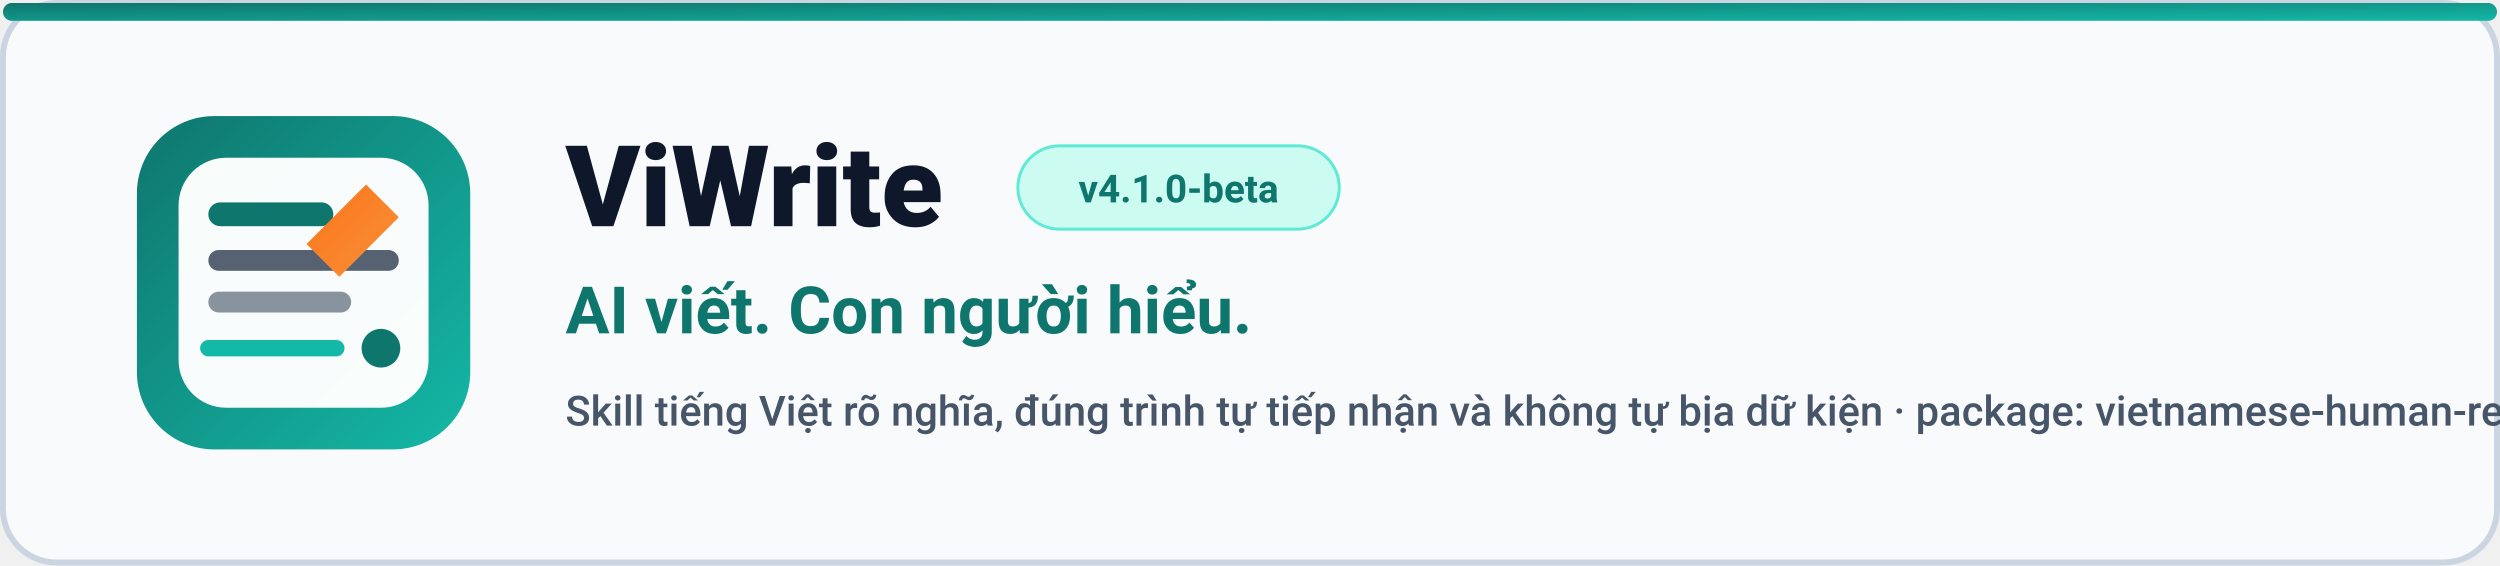
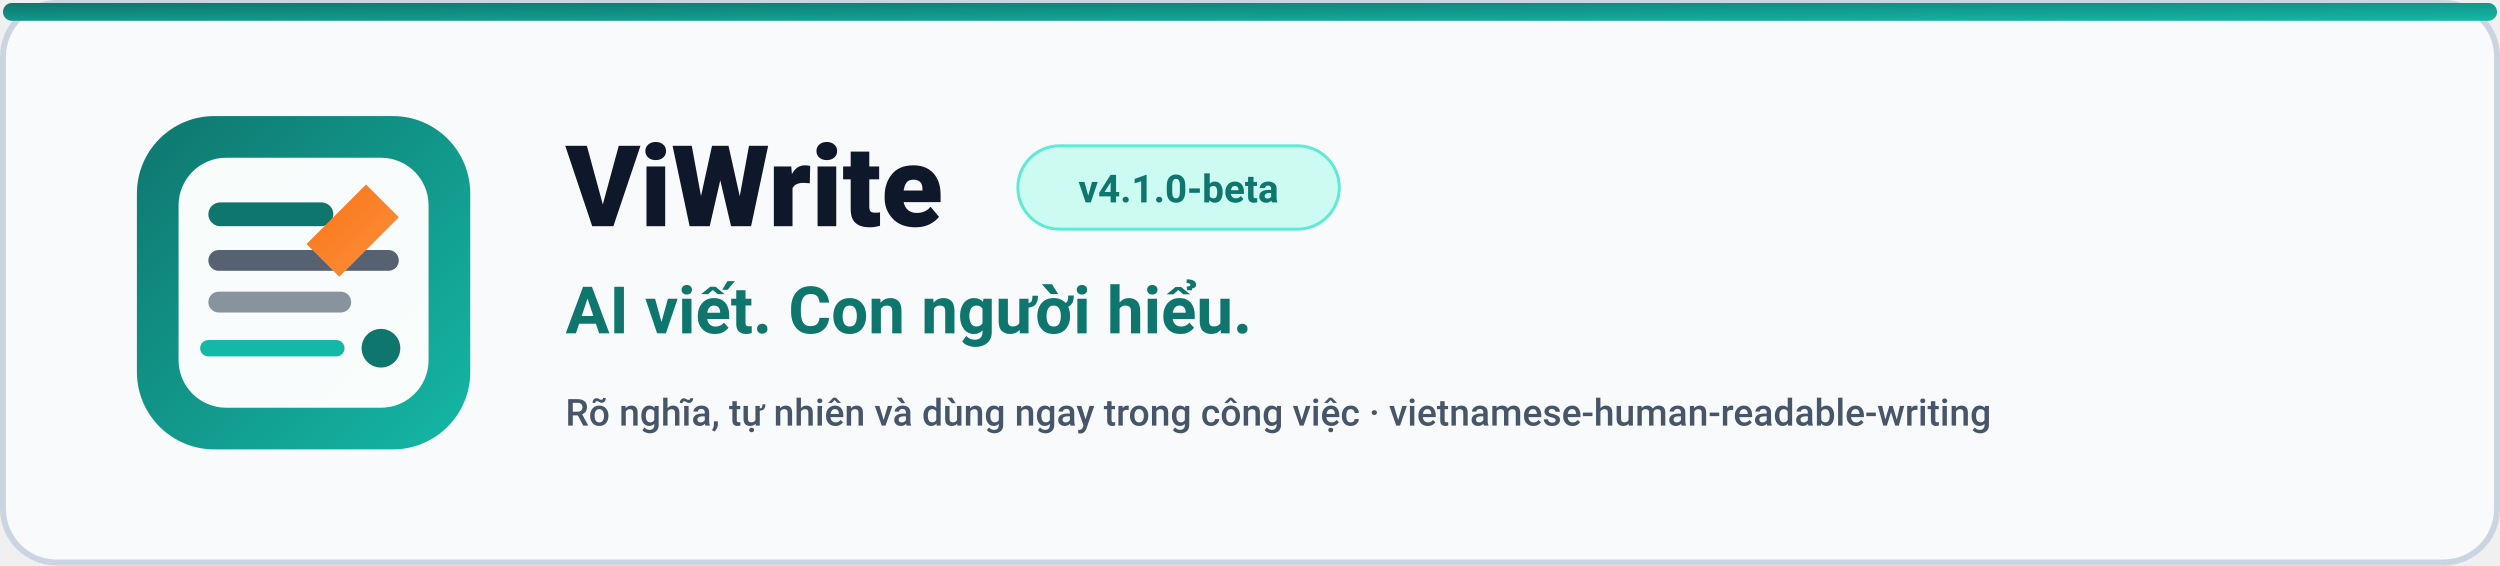
- <svg xmlns="http://www.w3.org/2000/svg" viewBox="0 0 840 190" width="840" height="190" role="img" aria-label="ViWrite Banner Light">
+ <svg xmlns="http://www.w3.org/2000/svg" viewBox="0 0 840 190" width="840" height="190" role="img" aria-label="ViWrite — AI viết. Con người hiểu.">
  <defs>
    <linearGradient id="bl-teal" x1="0%" y1="0%" x2="100%" y2="100%">
      <stop offset="0%" stop-color="#0F766E" />
      <stop offset="100%" stop-color="#14B8A6" />
    </linearGradient>
    <linearGradient id="bl-coral" x1="0%" y1="0%" x2="100%" y2="100%">
      <stop offset="0%" stop-color="#F97316" />
      <stop offset="100%" stop-color="#FB923C" />
    </linearGradient>
  </defs>
  <rect x="1" y="1" width="838" height="188" rx="18" fill="#F8FAFC" stroke="#CBD5E1" stroke-width="2" />
  <rect x="1" y="1" width="838" height="6" rx="3" fill="url(#bl-teal)" />
  <g transform="translate(46, 39)">
    <rect x="0" y="0" width="112" height="112" rx="26" fill="url(#bl-teal)" />
    <rect x="14" y="14" width="84" height="84" rx="16" fill="#FFFFFF" fill-opacity="0.97" />
    <rect x="24" y="29" width="42" height="8" rx="4" fill="#0F766E" />
    <rect x="24" y="45" width="64" height="7" rx="3.5" fill="#334155" fill-opacity="0.82" />
    <rect x="24" y="59" width="48" height="7" rx="3.5" fill="#334155" fill-opacity="0.56" />
    <path d="M77 23 L88 34 L68 54 L57 43 Z" fill="url(#bl-coral)" />
    <circle cx="82" cy="78" r="6.5" fill="#0F766E" />
    <path d="M24 78 H67" stroke="#14B8A6" stroke-width="5.5" stroke-linecap="round" />
  </g>
  <text x="190" y="76" font-family="system-ui, -apple-system, 'Segoe UI', Roboto, Helvetica, Arial, sans-serif" font-size="38" font-weight="800" fill="#0F172A">ViWrite</text>
  <rect x="342" y="49" width="108" height="28" rx="14" fill="#CCFBF1" stroke="#5EEAD4" />
  <text x="396" y="68" text-anchor="middle" font-family="system-ui, -apple-system, 'Segoe UI', Roboto, Helvetica, Arial, sans-serif" font-size="13" font-weight="700" fill="#0F766E">v4.1.0-beta</text>
  <text x="190" y="112" font-family="system-ui, -apple-system, 'Segoe UI', Roboto, Helvetica, Arial, sans-serif" font-size="22" font-weight="700" fill="#0F766E">AI viết. Con người hiểu.</text>
-   <text x="190" y="143" font-family="system-ui, -apple-system, 'Segoe UI', Roboto, Helvetica, Arial, sans-serif" font-size="14" font-weight="500" fill="#475569">Skill tiếng Việt rõ nghĩa, đúng trình tự tiếp nhận và không tự bịa dữ kiện · package: vietnamese-human-readable-writing</text>
+   <text x="190" y="143" font-family="system-ui, -apple-system, 'Segoe UI', Roboto, Helvetica, Arial, sans-serif" font-size="12.5" font-weight="500" fill="#475569">Rõ nghĩa, tự nhiên và dùng ngay trong công việc · vietnamese-human-readable-writing</text>
</svg>
